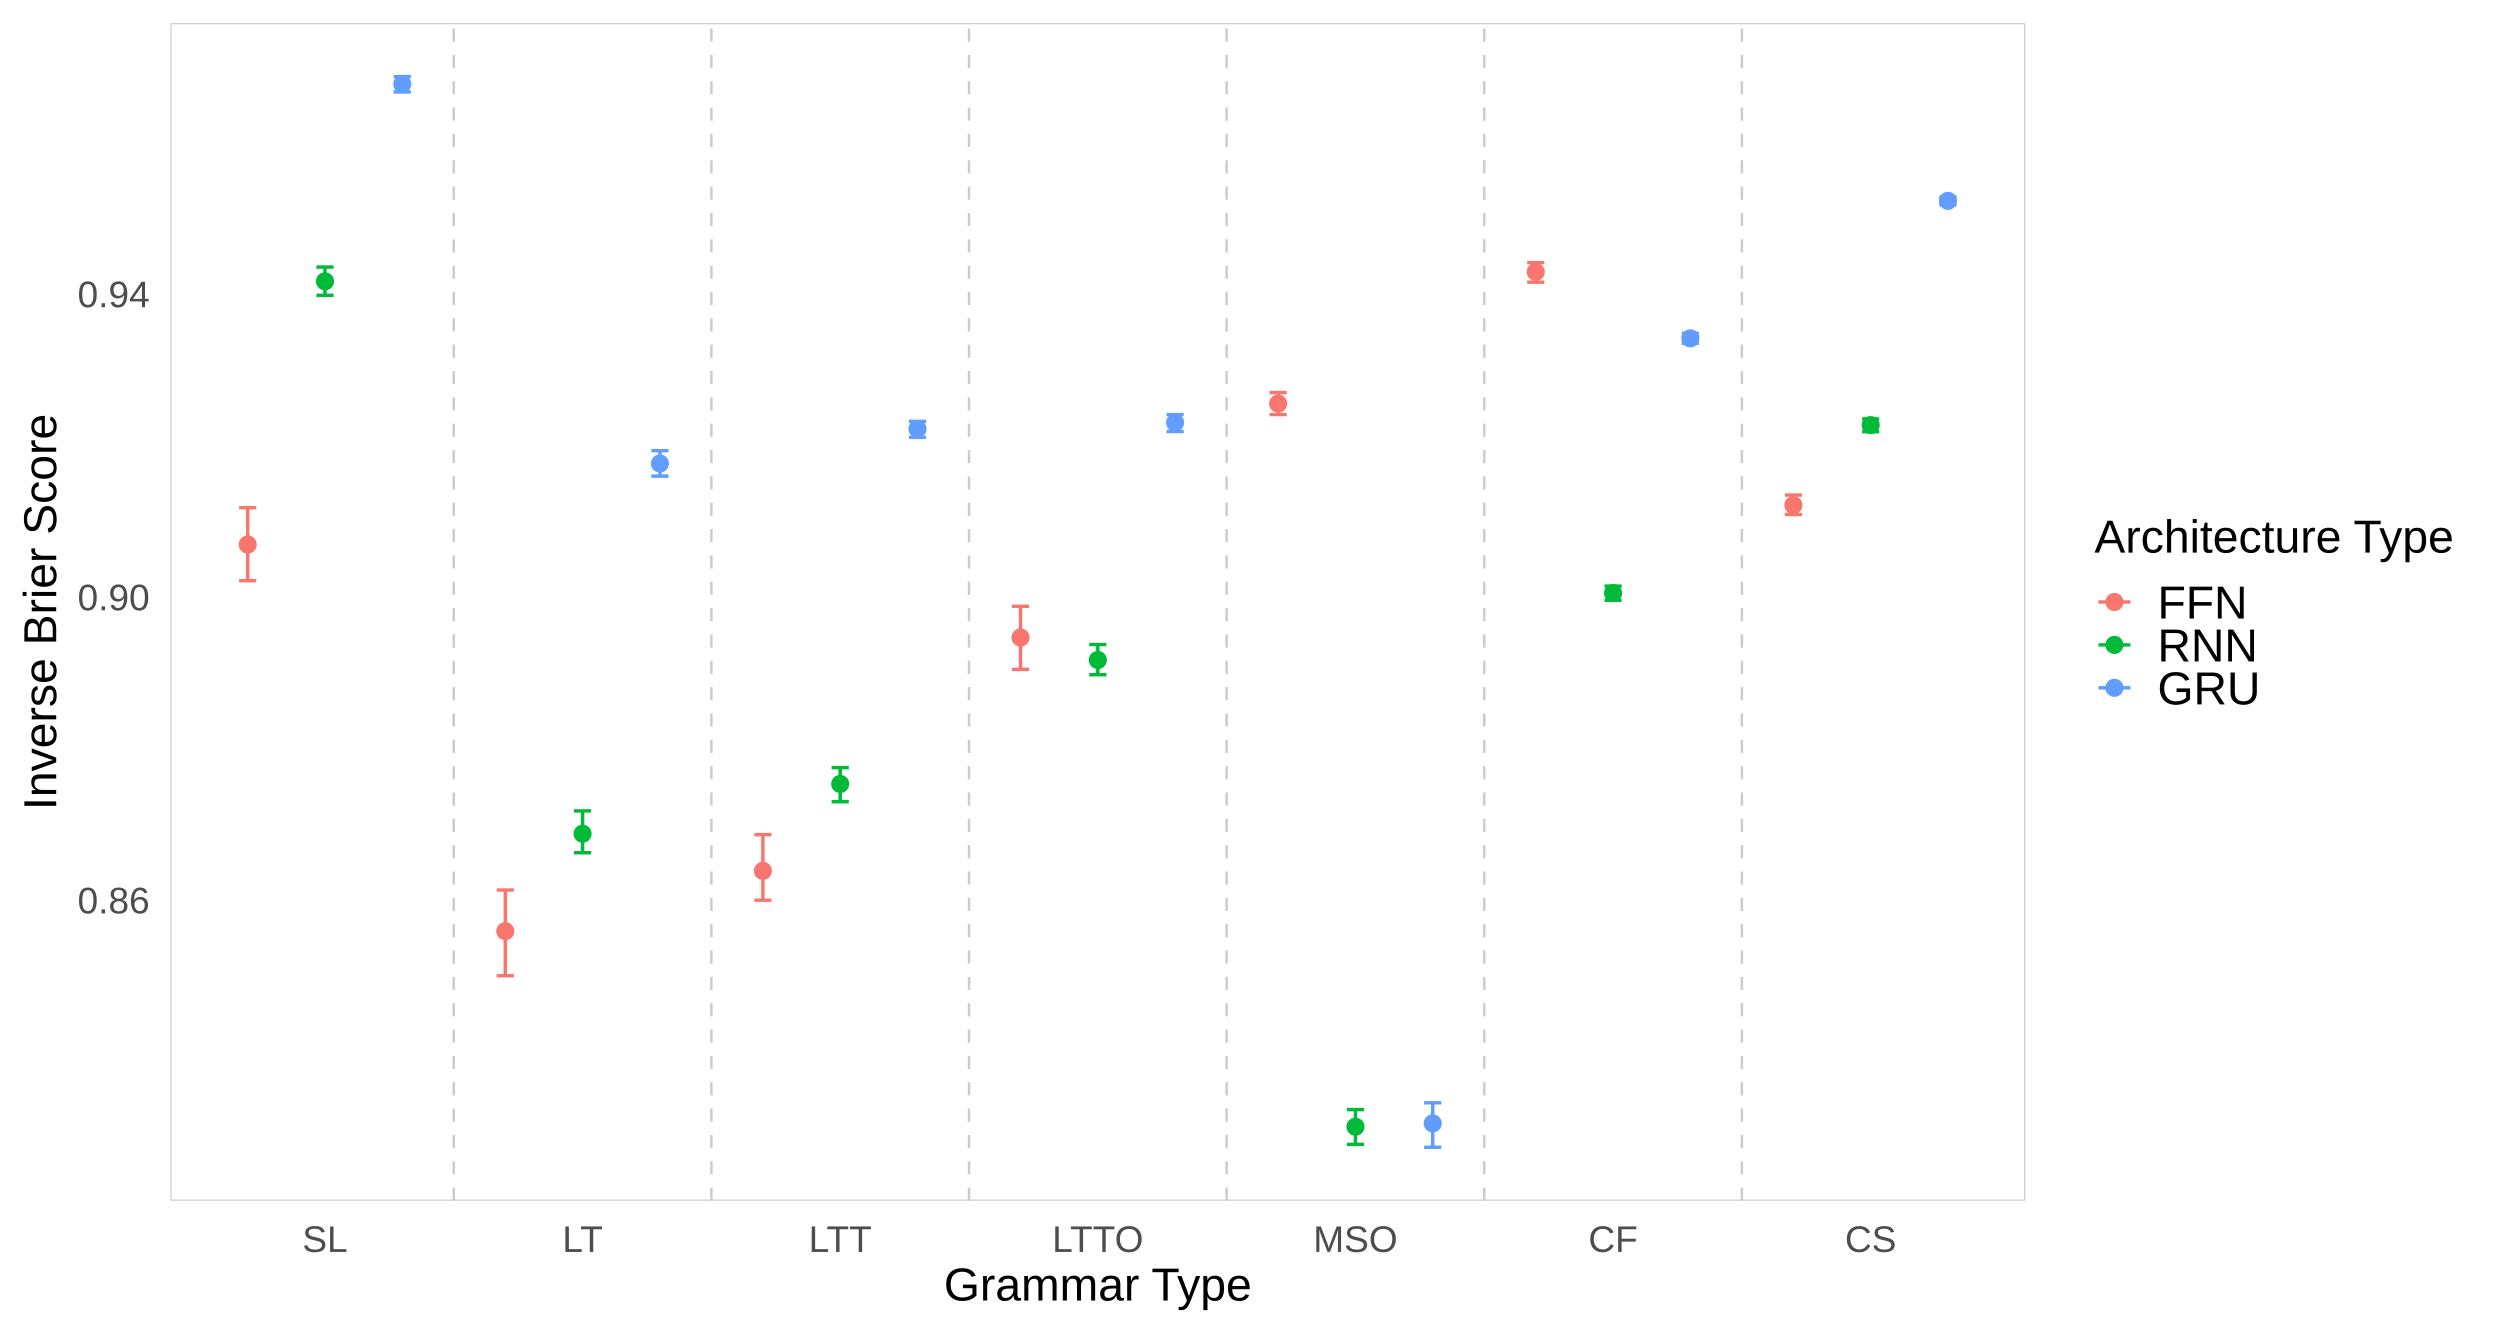
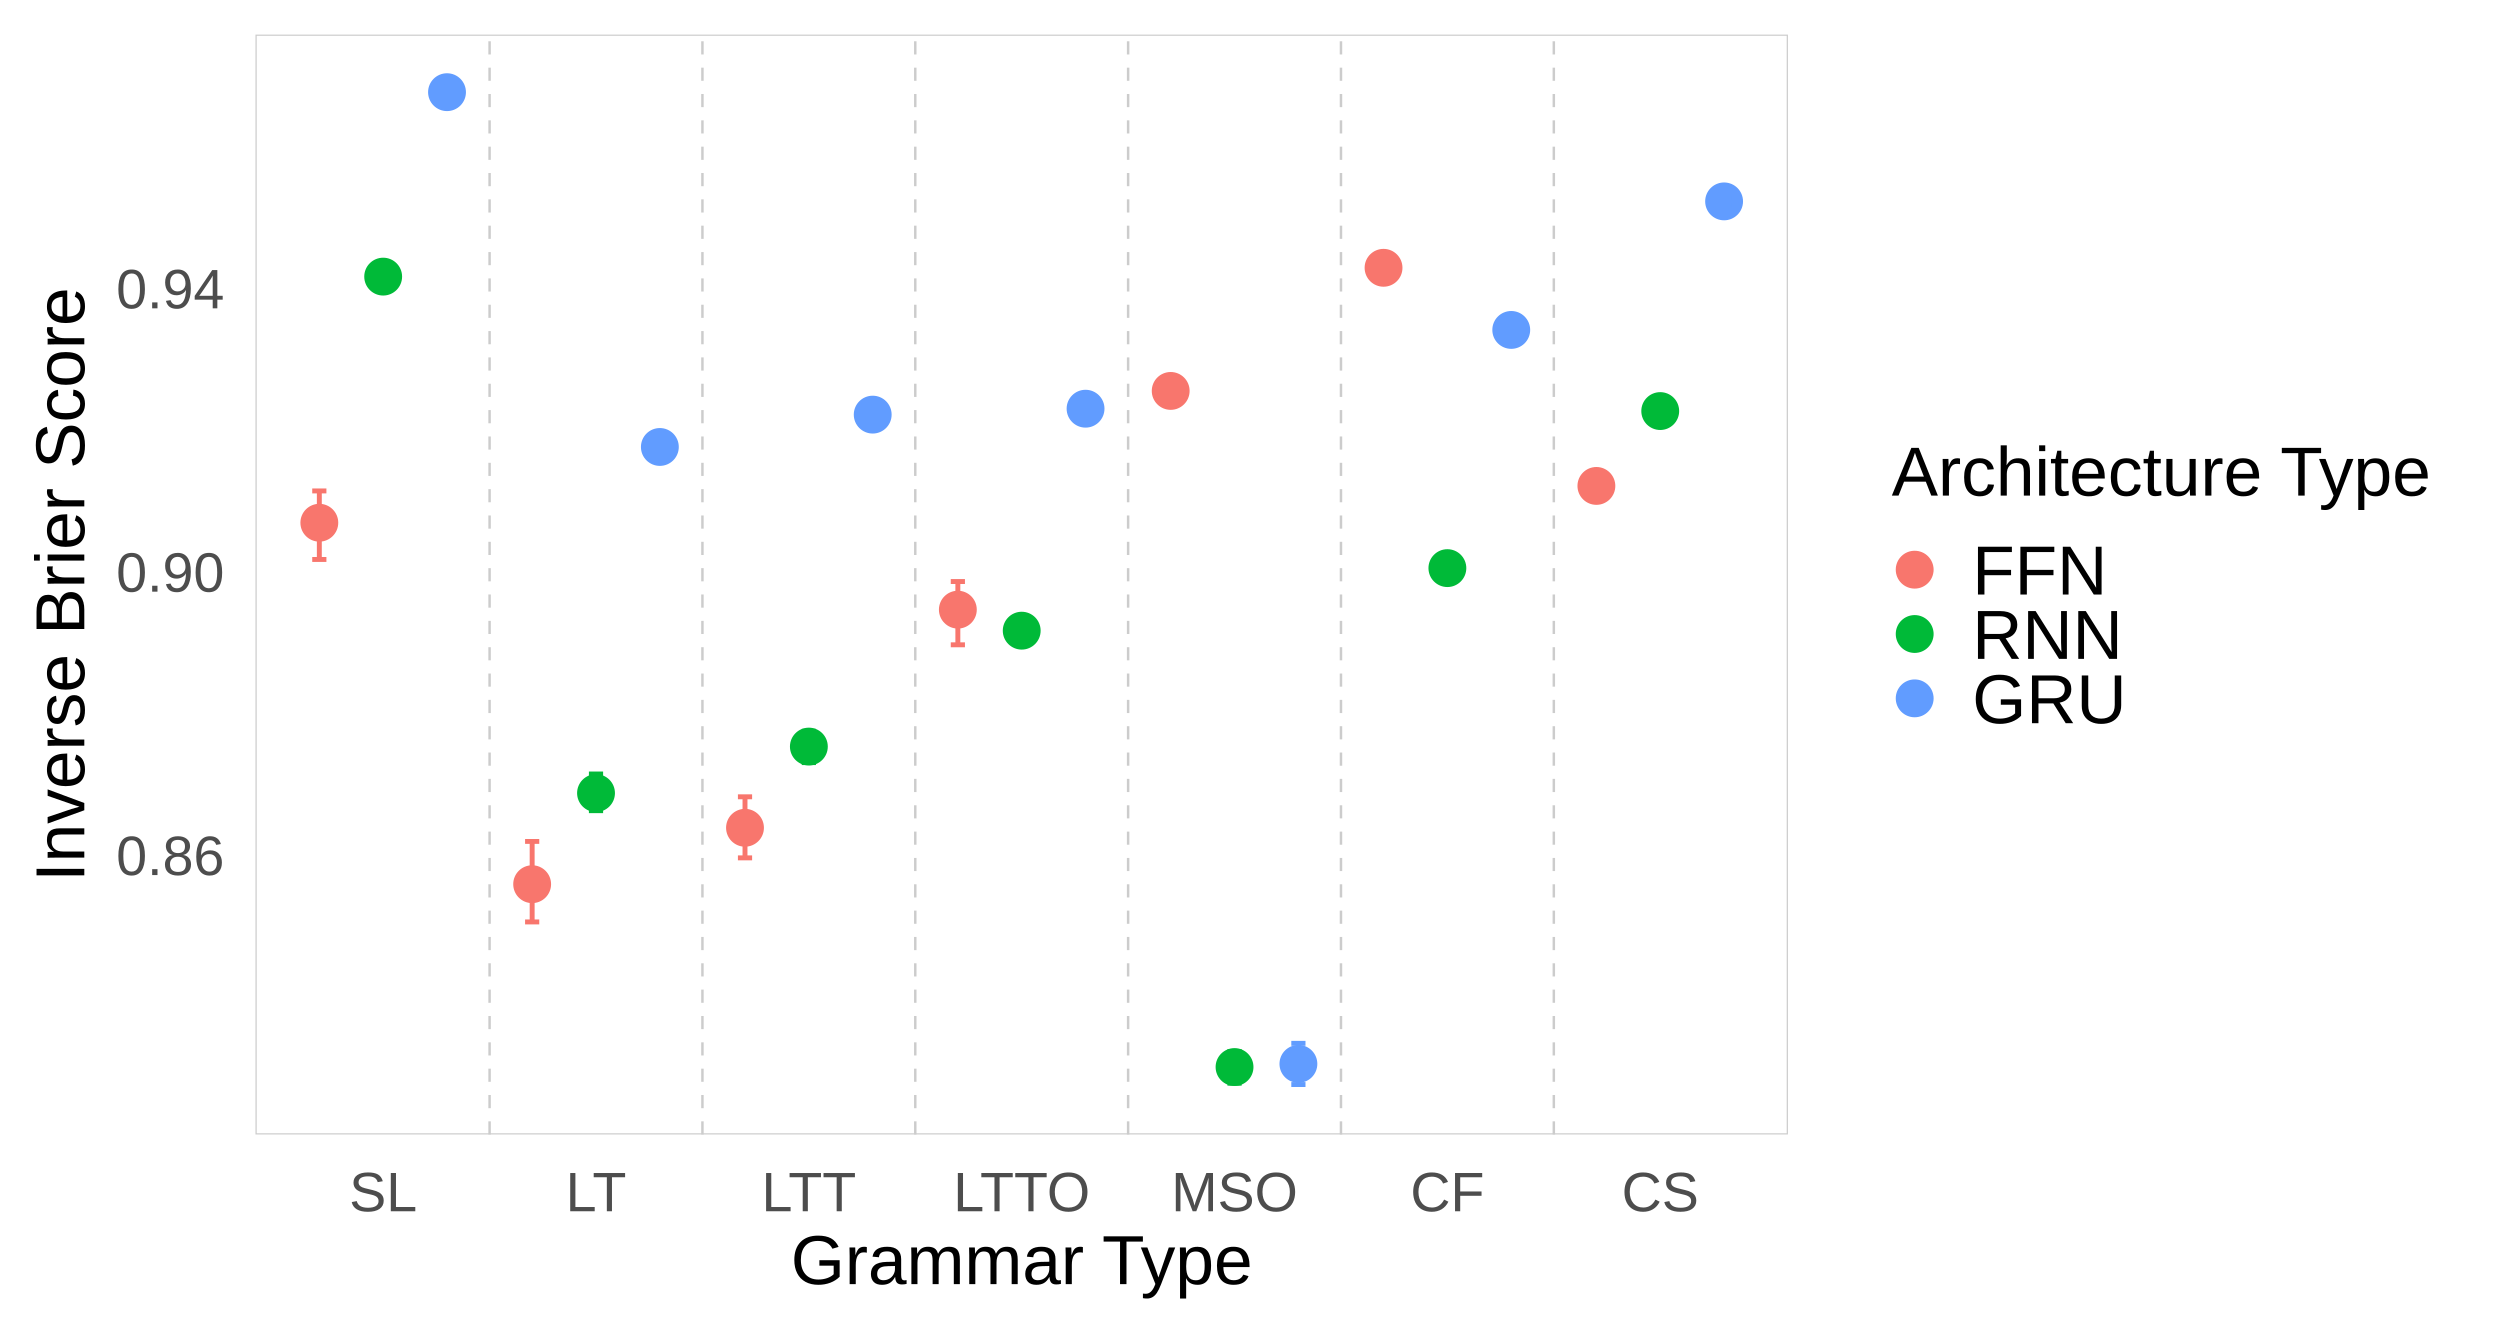
<svg xmlns="http://www.w3.org/2000/svg" width="1080.00pt" height="576.00pt" viewBox="0 0 1080.00 576.00">
  <g class="svglite">
    <defs>
      <style type="text/css">
    .svglite line, .svglite polyline, .svglite polygon, .svglite path, .svglite rect, .svglite circle {
      fill: none;
      stroke: #000000;
      stroke-linecap: round;
      stroke-linejoin: round;
      stroke-miterlimit: 10.00;
    }
    .svglite text {
      white-space: pre;
    }
    .svglite g.glyphgroup path {
      fill: inherit;
      stroke: none;
    }
  </style>
    </defs>
    <rect width="100%" height="100%" style="stroke: none; fill: none;" />
    <defs>
      <clipPath id="cpMC4wMHwxMDgwLjAwfDAuMDB8NTc2LjAw">
        <rect x="0.00" y="0.00" width="1080.00" height="576.00" />
      </clipPath>
    </defs>
    <g clip-path="url(#cpMC4wMHwxMDgwLjAwfDAuMDB8NTc2LjAw)">
</g>
    <defs>
-       <clipPath id="cpNzMuNjJ8ODc0LjkxfDkuOTZ8NTE4Ljcz">
-         <rect x="73.62" y="9.96" width="801.29" height="508.77" />
+       <clipPath id="cpMTEwLjM2fDc3Mi4zOXwxNC45NHw0OTAuMTE=">
+         <rect x="110.36" y="14.94" width="662.03" height="475.16" />
      </clipPath>
    </defs>
-     <g clip-path="url(#cpNzMuNjJ8ODc0LjkxfDkuOTZ8NTE4Ljcz)">
-       <circle cx="107.00" cy="235.25" r="3.56" style="stroke-width: 0.71; stroke: #F8766D; fill: #F8766D;" />
-       <circle cx="140.39" cy="121.53" r="3.56" style="stroke-width: 0.71; stroke: #00BA38; fill: #00BA38;" />
-       <circle cx="173.78" cy="36.31" r="3.56" style="stroke-width: 0.71; stroke: #619CFF; fill: #619CFF;" />
-       <circle cx="218.29" cy="402.26" r="3.56" style="stroke-width: 0.71; stroke: #F8766D; fill: #F8766D;" />
-       <circle cx="251.68" cy="360.17" r="3.56" style="stroke-width: 0.71; stroke: #00BA38; fill: #00BA38;" />
-       <circle cx="285.07" cy="200.24" r="3.56" style="stroke-width: 0.71; stroke: #619CFF; fill: #619CFF;" />
-       <circle cx="329.58" cy="376.20" r="3.56" style="stroke-width: 0.71; stroke: #F8766D; fill: #F8766D;" />
-       <circle cx="362.97" cy="338.67" r="3.56" style="stroke-width: 0.71; stroke: #00BA38; fill: #00BA38;" />
-       <circle cx="396.36" cy="185.30" r="3.56" style="stroke-width: 0.71; stroke: #619CFF; fill: #619CFF;" />
-       <circle cx="440.87" cy="275.41" r="3.56" style="stroke-width: 0.71; stroke: #F8766D; fill: #F8766D;" />
-       <circle cx="474.26" cy="285.12" r="3.56" style="stroke-width: 0.71; stroke: #00BA38; fill: #00BA38;" />
-       <circle cx="507.65" cy="182.56" r="3.56" style="stroke-width: 0.71; stroke: #619CFF; fill: #619CFF;" />
-       <circle cx="552.16" cy="174.35" r="3.56" style="stroke-width: 0.71; stroke: #F8766D; fill: #F8766D;" />
-       <circle cx="585.55" cy="486.75" r="3.56" style="stroke-width: 0.71; stroke: #00BA38; fill: #00BA38;" />
-       <circle cx="618.94" cy="485.30" r="3.56" style="stroke-width: 0.71; stroke: #619CFF; fill: #619CFF;" />
-       <circle cx="663.45" cy="117.45" r="3.56" style="stroke-width: 0.71; stroke: #F8766D; fill: #F8766D;" />
-       <circle cx="696.84" cy="256.22" r="3.56" style="stroke-width: 0.71; stroke: #00BA38; fill: #00BA38;" />
-       <circle cx="730.23" cy="146.17" r="3.56" style="stroke-width: 0.71; stroke: #619CFF; fill: #619CFF;" />
-       <circle cx="774.74" cy="218.24" r="3.56" style="stroke-width: 0.71; stroke: #F8766D; fill: #F8766D;" />
-       <circle cx="808.13" cy="183.65" r="3.56" style="stroke-width: 0.71; stroke: #00BA38; fill: #00BA38;" />
-       <circle cx="841.52" cy="86.77" r="3.56" style="stroke-width: 0.71; stroke: #619CFF; fill: #619CFF;" />
-       <polyline points="103.29,219.33 110.71,219.33 " style="stroke-width: 1.49; stroke: #F8766D; stroke-linecap: butt;" />
-       <polyline points="107.00,219.33 107.00,250.84 " style="stroke-width: 1.49; stroke: #F8766D; stroke-linecap: butt;" />
-       <polyline points="103.29,250.84 110.71,250.84 " style="stroke-width: 1.49; stroke: #F8766D; stroke-linecap: butt;" />
-       <polyline points="136.68,115.38 144.10,115.38 " style="stroke-width: 1.49; stroke: #00BA38; stroke-linecap: butt;" />
-       <polyline points="140.39,115.38 140.39,127.58 " style="stroke-width: 1.49; stroke: #00BA38; stroke-linecap: butt;" />
-       <polyline points="136.68,127.58 144.10,127.58 " style="stroke-width: 1.49; stroke: #00BA38; stroke-linecap: butt;" />
-       <polyline points="170.07,33.09 177.49,33.09 " style="stroke-width: 1.49; stroke: #619CFF; stroke-linecap: butt;" />
-       <polyline points="173.78,33.09 173.78,39.72 " style="stroke-width: 1.49; stroke: #619CFF; stroke-linecap: butt;" />
-       <polyline points="170.07,39.72 177.49,39.72 " style="stroke-width: 1.49; stroke: #619CFF; stroke-linecap: butt;" />
-       <polyline points="214.58,384.49 222.00,384.49 " style="stroke-width: 1.49; stroke: #F8766D; stroke-linecap: butt;" />
-       <polyline points="218.29,384.49 218.29,421.53 " style="stroke-width: 1.49; stroke: #F8766D; stroke-linecap: butt;" />
-       <polyline points="214.58,421.53 222.00,421.53 " style="stroke-width: 1.49; stroke: #F8766D; stroke-linecap: butt;" />
-       <polyline points="247.97,350.31 255.39,350.31 " style="stroke-width: 1.49; stroke: #00BA38; stroke-linecap: butt;" />
-       <polyline points="251.68,350.31 251.68,368.38 " style="stroke-width: 1.49; stroke: #00BA38; stroke-linecap: butt;" />
-       <polyline points="247.97,368.38 255.39,368.38 " style="stroke-width: 1.49; stroke: #00BA38; stroke-linecap: butt;" />
-       <polyline points="281.36,194.70 288.78,194.70 " style="stroke-width: 1.49; stroke: #619CFF; stroke-linecap: butt;" />
-       <polyline points="285.07,194.70 285.07,205.69 " style="stroke-width: 1.49; stroke: #619CFF; stroke-linecap: butt;" />
-       <polyline points="281.36,205.69 288.78,205.69 " style="stroke-width: 1.49; stroke: #619CFF; stroke-linecap: butt;" />
-       <polyline points="325.87,360.58 333.29,360.58 " style="stroke-width: 1.49; stroke: #F8766D; stroke-linecap: butt;" />
-       <polyline points="329.58,360.58 329.58,388.90 " style="stroke-width: 1.49; stroke: #F8766D; stroke-linecap: butt;" />
-       <polyline points="325.87,388.90 333.29,388.90 " style="stroke-width: 1.49; stroke: #F8766D; stroke-linecap: butt;" />
-       <polyline points="359.26,331.61 366.68,331.61 " style="stroke-width: 1.49; stroke: #00BA38; stroke-linecap: butt;" />
-       <polyline points="362.97,331.61 362.97,346.31 " style="stroke-width: 1.49; stroke: #00BA38; stroke-linecap: butt;" />
-       <polyline points="359.26,346.31 366.68,346.31 " style="stroke-width: 1.49; stroke: #00BA38; stroke-linecap: butt;" />
-       <polyline points="392.65,182.05 400.07,182.05 " style="stroke-width: 1.49; stroke: #619CFF; stroke-linecap: butt;" />
-       <polyline points="396.36,182.05 396.36,188.93 " style="stroke-width: 1.49; stroke: #619CFF; stroke-linecap: butt;" />
-       <polyline points="392.65,188.93 400.07,188.93 " style="stroke-width: 1.49; stroke: #619CFF; stroke-linecap: butt;" />
-       <polyline points="437.16,261.92 444.58,261.92 " style="stroke-width: 1.49; stroke: #F8766D; stroke-linecap: butt;" />
-       <polyline points="440.87,261.92 440.87,289.17 " style="stroke-width: 1.49; stroke: #F8766D; stroke-linecap: butt;" />
-       <polyline points="437.16,289.17 444.58,289.17 " style="stroke-width: 1.49; stroke: #F8766D; stroke-linecap: butt;" />
-       <polyline points="470.55,278.44 477.97,278.44 " style="stroke-width: 1.49; stroke: #00BA38; stroke-linecap: butt;" />
-       <polyline points="474.26,278.44 474.26,291.49 " style="stroke-width: 1.49; stroke: #00BA38; stroke-linecap: butt;" />
-       <polyline points="470.55,291.49 477.97,291.49 " style="stroke-width: 1.49; stroke: #00BA38; stroke-linecap: butt;" />
-       <polyline points="503.94,179.09 511.36,179.09 " style="stroke-width: 1.49; stroke: #619CFF; stroke-linecap: butt;" />
-       <polyline points="507.65,179.09 507.65,186.40 " style="stroke-width: 1.49; stroke: #619CFF; stroke-linecap: butt;" />
-       <polyline points="503.94,186.40 511.36,186.40 " style="stroke-width: 1.49; stroke: #619CFF; stroke-linecap: butt;" />
-       <polyline points="548.45,169.60 555.87,169.60 " style="stroke-width: 1.49; stroke: #F8766D; stroke-linecap: butt;" />
-       <polyline points="552.16,169.60 552.16,179.09 " style="stroke-width: 1.49; stroke: #F8766D; stroke-linecap: butt;" />
-       <polyline points="548.45,179.09 555.87,179.09 " style="stroke-width: 1.49; stroke: #F8766D; stroke-linecap: butt;" />
-       <polyline points="581.84,479.35 589.26,479.35 " style="stroke-width: 1.49; stroke: #00BA38; stroke-linecap: butt;" />
-       <polyline points="585.55,479.35 585.55,494.38 " style="stroke-width: 1.49; stroke: #00BA38; stroke-linecap: butt;" />
-       <polyline points="581.84,494.38 589.26,494.38 " style="stroke-width: 1.49; stroke: #00BA38; stroke-linecap: butt;" />
-       <polyline points="615.23,476.40 622.65,476.40 " style="stroke-width: 1.49; stroke: #619CFF; stroke-linecap: butt;" />
-       <polyline points="618.94,476.40 618.94,495.61 " style="stroke-width: 1.49; stroke: #619CFF; stroke-linecap: butt;" />
-       <polyline points="615.23,495.61 622.65,495.61 " style="stroke-width: 1.49; stroke: #619CFF; stroke-linecap: butt;" />
-       <polyline points="659.74,113.47 667.16,113.47 " style="stroke-width: 1.49; stroke: #F8766D; stroke-linecap: butt;" />
-       <polyline points="663.45,113.47 663.45,121.91 " style="stroke-width: 1.49; stroke: #F8766D; stroke-linecap: butt;" />
-       <polyline points="659.74,121.91 667.16,121.91 " style="stroke-width: 1.49; stroke: #F8766D; stroke-linecap: butt;" />
-       <polyline points="693.13,253.20 700.55,253.20 " style="stroke-width: 1.49; stroke: #00BA38; stroke-linecap: butt;" />
-       <polyline points="696.84,253.20 696.84,259.33 " style="stroke-width: 1.49; stroke: #00BA38; stroke-linecap: butt;" />
-       <polyline points="693.13,259.33 700.55,259.33 " style="stroke-width: 1.49; stroke: #00BA38; stroke-linecap: butt;" />
-       <polyline points="726.52,144.03 733.94,144.03 " style="stroke-width: 1.49; stroke: #619CFF; stroke-linecap: butt;" />
-       <polyline points="730.23,144.03 730.23,148.31 " style="stroke-width: 1.49; stroke: #619CFF; stroke-linecap: butt;" />
-       <polyline points="726.52,148.31 733.94,148.31 " style="stroke-width: 1.49; stroke: #619CFF; stroke-linecap: butt;" />
-       <polyline points="771.03,213.87 778.45,213.87 " style="stroke-width: 1.49; stroke: #F8766D; stroke-linecap: butt;" />
-       <polyline points="774.74,213.87 774.74,222.26 " style="stroke-width: 1.49; stroke: #F8766D; stroke-linecap: butt;" />
-       <polyline points="771.03,222.26 778.45,222.26 " style="stroke-width: 1.49; stroke: #F8766D; stroke-linecap: butt;" />
-       <polyline points="804.42,180.97 811.84,180.97 " style="stroke-width: 1.49; stroke: #00BA38; stroke-linecap: butt;" />
-       <polyline points="808.13,180.97 808.13,186.47 " style="stroke-width: 1.49; stroke: #00BA38; stroke-linecap: butt;" />
-       <polyline points="804.42,186.47 811.84,186.47 " style="stroke-width: 1.49; stroke: #00BA38; stroke-linecap: butt;" />
-       <polyline points="837.81,85.05 845.23,85.05 " style="stroke-width: 1.49; stroke: #619CFF; stroke-linecap: butt;" />
-       <polyline points="841.52,85.05 841.52,88.49 " style="stroke-width: 1.49; stroke: #619CFF; stroke-linecap: butt;" />
-       <polyline points="837.81,88.49 845.23,88.49 " style="stroke-width: 1.49; stroke: #619CFF; stroke-linecap: butt;" />
-       <line x1="196.03" y1="518.73" x2="196.03" y2="9.96" style="stroke-width: 1.07; stroke: #CCCCCC; stroke-dasharray: 5.69,5.69; stroke-linecap: butt;" />
-       <line x1="307.32" y1="518.73" x2="307.32" y2="9.96" style="stroke-width: 1.07; stroke: #CCCCCC; stroke-dasharray: 5.69,5.69; stroke-linecap: butt;" />
-       <line x1="418.62" y1="518.73" x2="418.62" y2="9.96" style="stroke-width: 1.07; stroke: #CCCCCC; stroke-dasharray: 5.69,5.69; stroke-linecap: butt;" />
-       <line x1="529.91" y1="518.73" x2="529.91" y2="9.96" style="stroke-width: 1.07; stroke: #CCCCCC; stroke-dasharray: 5.69,5.69; stroke-linecap: butt;" />
-       <line x1="641.20" y1="518.73" x2="641.20" y2="9.96" style="stroke-width: 1.07; stroke: #CCCCCC; stroke-dasharray: 5.69,5.69; stroke-linecap: butt;" />
-       <line x1="752.49" y1="518.73" x2="752.49" y2="9.96" style="stroke-width: 1.07; stroke: #CCCCCC; stroke-dasharray: 5.69,5.69; stroke-linecap: butt;" />
-       <rect x="73.62" y="9.96" width="801.29" height="508.77" style="stroke-width: 1.07; stroke: #CCCCCC;" />
+     <g clip-path="url(#cpMTEwLjM2fDc3Mi4zOXwxNC45NHw0OTAuMTE=)">
+       <circle cx="137.95" cy="225.82" r="7.82" style="stroke-width: 0.71; stroke: #F8766D; fill: #F8766D;" />
+       <circle cx="165.53" cy="119.50" r="7.82" style="stroke-width: 0.71; stroke: #00BA38; fill: #00BA38;" />
+       <circle cx="193.11" cy="39.82" r="7.82" style="stroke-width: 0.71; stroke: #619CFF; fill: #619CFF;" />
+       <circle cx="229.89" cy="381.97" r="7.82" style="stroke-width: 0.71; stroke: #F8766D; fill: #F8766D;" />
+       <circle cx="257.48" cy="342.62" r="7.82" style="stroke-width: 0.71; stroke: #00BA38; fill: #00BA38;" />
+       <circle cx="285.06" cy="193.09" r="7.82" style="stroke-width: 0.71; stroke: #619CFF; fill: #619CFF;" />
+       <circle cx="321.84" cy="357.60" r="7.82" style="stroke-width: 0.71; stroke: #F8766D; fill: #F8766D;" />
+       <circle cx="349.43" cy="322.52" r="7.82" style="stroke-width: 0.71; stroke: #00BA38; fill: #00BA38;" />
+       <circle cx="377.01" cy="179.12" r="7.82" style="stroke-width: 0.71; stroke: #619CFF; fill: #619CFF;" />
+       <circle cx="413.79" cy="263.37" r="7.82" style="stroke-width: 0.71; stroke: #F8766D; fill: #F8766D;" />
+       <circle cx="441.38" cy="272.45" r="7.82" style="stroke-width: 0.71; stroke: #00BA38; fill: #00BA38;" />
+       <circle cx="468.96" cy="176.56" r="7.82" style="stroke-width: 0.71; stroke: #619CFF; fill: #619CFF;" />
+       <circle cx="505.74" cy="168.88" r="7.82" style="stroke-width: 0.71; stroke: #F8766D; fill: #F8766D;" />
+       <circle cx="533.32" cy="460.96" r="7.82" style="stroke-width: 0.71; stroke: #00BA38; fill: #00BA38;" />
+       <circle cx="560.91" cy="459.60" r="7.82" style="stroke-width: 0.71; stroke: #619CFF; fill: #619CFF;" />
+       <circle cx="597.69" cy="115.69" r="7.82" style="stroke-width: 0.71; stroke: #F8766D; fill: #F8766D;" />
+       <circle cx="625.27" cy="245.43" r="7.82" style="stroke-width: 0.71; stroke: #00BA38; fill: #00BA38;" />
+       <circle cx="652.86" cy="142.53" r="7.82" style="stroke-width: 0.71; stroke: #619CFF; fill: #619CFF;" />
+       <circle cx="689.64" cy="209.92" r="7.82" style="stroke-width: 0.71; stroke: #F8766D; fill: #F8766D;" />
+       <circle cx="717.22" cy="177.58" r="7.82" style="stroke-width: 0.71; stroke: #00BA38; fill: #00BA38;" />
+       <circle cx="744.81" cy="87.00" r="7.82" style="stroke-width: 0.71; stroke: #619CFF; fill: #619CFF;" />
+       <polyline points="134.88,212.09 141.01,212.09 " style="stroke-width: 2.13; stroke: #F8766D; stroke-linecap: butt;" />
+       <polyline points="137.95,212.09 137.95,241.69 " style="stroke-width: 2.13; stroke: #F8766D; stroke-linecap: butt;" />
+       <polyline points="134.88,241.69 141.01,241.69 " style="stroke-width: 2.13; stroke: #F8766D; stroke-linecap: butt;" />
+       <polyline points="162.46,114.23 168.59,114.23 " style="stroke-width: 2.13; stroke: #00BA38; stroke-linecap: butt;" />
+       <polyline points="165.53,114.23 165.53,125.12 " style="stroke-width: 2.13; stroke: #00BA38; stroke-linecap: butt;" />
+       <polyline points="162.46,125.12 168.59,125.12 " style="stroke-width: 2.13; stroke: #00BA38; stroke-linecap: butt;" />
+       <polyline points="190.05,36.54 196.18,36.54 " style="stroke-width: 2.13; stroke: #619CFF; stroke-linecap: butt;" />
+       <polyline points="193.11,36.54 193.11,43.04 " style="stroke-width: 2.13; stroke: #619CFF; stroke-linecap: butt;" />
+       <polyline points="190.05,43.04 196.18,43.04 " style="stroke-width: 2.13; stroke: #619CFF; stroke-linecap: butt;" />
+       <polyline points="226.83,363.50 232.96,363.50 " style="stroke-width: 2.13; stroke: #F8766D; stroke-linecap: butt;" />
+       <polyline points="229.89,363.50 229.89,398.28 " style="stroke-width: 2.13; stroke: #F8766D; stroke-linecap: butt;" />
+       <polyline points="226.83,398.28 232.96,398.28 " style="stroke-width: 2.13; stroke: #F8766D; stroke-linecap: butt;" />
+       <polyline points="254.41,334.37 260.54,334.37 " style="stroke-width: 2.13; stroke: #00BA38; stroke-linecap: butt;" />
+       <polyline points="257.48,334.37 257.48,350.22 " style="stroke-width: 2.13; stroke: #00BA38; stroke-linecap: butt;" />
+       <polyline points="254.41,350.22 260.54,350.22 " style="stroke-width: 2.13; stroke: #00BA38; stroke-linecap: butt;" />
+       <polyline points="282.00,187.50 288.13,187.50 " style="stroke-width: 2.13; stroke: #619CFF; stroke-linecap: butt;" />
+       <polyline points="285.06,187.50 285.06,198.33 " style="stroke-width: 2.13; stroke: #619CFF; stroke-linecap: butt;" />
+       <polyline points="282.00,198.33 288.13,198.33 " style="stroke-width: 2.13; stroke: #619CFF; stroke-linecap: butt;" />
+       <polyline points="318.78,344.21 324.91,344.21 " style="stroke-width: 2.13; stroke: #F8766D; stroke-linecap: butt;" />
+       <polyline points="321.84,344.21 321.84,370.59 " style="stroke-width: 2.13; stroke: #F8766D; stroke-linecap: butt;" />
+       <polyline points="318.78,370.59 324.91,370.59 " style="stroke-width: 2.13; stroke: #F8766D; stroke-linecap: butt;" />
+       <polyline points="346.36,315.92 352.49,315.92 " style="stroke-width: 2.13; stroke: #00BA38; stroke-linecap: butt;" />
+       <polyline points="349.43,315.92 349.43,329.45 " style="stroke-width: 2.13; stroke: #00BA38; stroke-linecap: butt;" />
+       <polyline points="346.36,329.45 352.49,329.45 " style="stroke-width: 2.13; stroke: #00BA38; stroke-linecap: butt;" />
+       <polyline points="373.95,175.99 380.08,175.99 " style="stroke-width: 2.13; stroke: #619CFF; stroke-linecap: butt;" />
+       <polyline points="377.01,175.99 377.01,182.81 " style="stroke-width: 2.13; stroke: #619CFF; stroke-linecap: butt;" />
+       <polyline points="373.95,182.81 380.08,182.81 " style="stroke-width: 2.13; stroke: #619CFF; stroke-linecap: butt;" />
+       <polyline points="410.73,251.21 416.86,251.21 " style="stroke-width: 2.13; stroke: #F8766D; stroke-linecap: butt;" />
+       <polyline points="413.79,251.21 413.79,278.54 " style="stroke-width: 2.13; stroke: #F8766D; stroke-linecap: butt;" />
+       <polyline points="410.73,278.54 416.86,278.54 " style="stroke-width: 2.13; stroke: #F8766D; stroke-linecap: butt;" />
+       <polyline points="438.31,266.32 444.44,266.32 " style="stroke-width: 2.13; stroke: #00BA38; stroke-linecap: butt;" />
+       <polyline points="441.38,266.32 441.38,278.25 " style="stroke-width: 2.13; stroke: #00BA38; stroke-linecap: butt;" />
+       <polyline points="438.31,278.25 444.44,278.25 " style="stroke-width: 2.13; stroke: #00BA38; stroke-linecap: butt;" />
+       <polyline points="465.89,173.05 472.02,173.05 " style="stroke-width: 2.13; stroke: #619CFF; stroke-linecap: butt;" />
+       <polyline points="468.96,173.05 468.96,180.32 " style="stroke-width: 2.13; stroke: #619CFF; stroke-linecap: butt;" />
+       <polyline points="465.89,180.32 472.02,180.32 " style="stroke-width: 2.13; stroke: #619CFF; stroke-linecap: butt;" />
+       <polyline points="502.67,164.74 508.80,164.74 " style="stroke-width: 2.13; stroke: #F8766D; stroke-linecap: butt;" />
+       <polyline points="505.74,164.74 505.74,173.18 " style="stroke-width: 2.13; stroke: #F8766D; stroke-linecap: butt;" />
+       <polyline points="502.67,173.18 508.80,173.18 " style="stroke-width: 2.13; stroke: #F8766D; stroke-linecap: butt;" />
+       <polyline points="530.26,454.25 536.39,454.25 " style="stroke-width: 2.13; stroke: #00BA38; stroke-linecap: butt;" />
+       <polyline points="533.32,454.25 533.32,467.95 " style="stroke-width: 2.13; stroke: #00BA38; stroke-linecap: butt;" />
+       <polyline points="530.26,467.95 536.39,467.95 " style="stroke-width: 2.13; stroke: #00BA38; stroke-linecap: butt;" />
+       <polyline points="557.84,450.72 563.97,450.72 " style="stroke-width: 2.13; stroke: #619CFF; stroke-linecap: butt;" />
+       <polyline points="560.91,450.72 560.91,468.51 " style="stroke-width: 2.13; stroke: #619CFF; stroke-linecap: butt;" />
+       <polyline points="557.84,468.51 563.97,468.51 " style="stroke-width: 2.13; stroke: #619CFF; stroke-linecap: butt;" />
+       <polyline points="594.62,111.38 600.75,111.38 " style="stroke-width: 2.13; stroke: #F8766D; stroke-linecap: butt;" />
+       <polyline points="597.69,111.38 597.69,119.90 " style="stroke-width: 2.13; stroke: #F8766D; stroke-linecap: butt;" />
+       <polyline points="594.62,119.90 600.75,119.90 " style="stroke-width: 2.13; stroke: #F8766D; stroke-linecap: butt;" />
+       <polyline points="622.21,242.57 628.34,242.57 " style="stroke-width: 2.13; stroke: #00BA38; stroke-linecap: butt;" />
+       <polyline points="625.27,242.57 625.27,248.54 " style="stroke-width: 2.13; stroke: #00BA38; stroke-linecap: butt;" />
+       <polyline points="622.21,248.54 628.34,248.54 " style="stroke-width: 2.13; stroke: #00BA38; stroke-linecap: butt;" />
+       <polyline points="649.79,140.49 655.92,140.49 " style="stroke-width: 2.13; stroke: #619CFF; stroke-linecap: butt;" />
+       <polyline points="652.86,140.49 652.86,144.66 " style="stroke-width: 2.13; stroke: #619CFF; stroke-linecap: butt;" />
+       <polyline points="649.79,144.66 655.92,144.66 " style="stroke-width: 2.13; stroke: #619CFF; stroke-linecap: butt;" />
+       <polyline points="686.57,205.97 692.70,205.97 " style="stroke-width: 2.13; stroke: #F8766D; stroke-linecap: butt;" />
+       <polyline points="689.64,205.97 689.64,213.68 " style="stroke-width: 2.13; stroke: #F8766D; stroke-linecap: butt;" />
+       <polyline points="686.57,213.68 692.70,213.68 " style="stroke-width: 2.13; stroke: #F8766D; stroke-linecap: butt;" />
+       <polyline points="714.16,175.06 720.29,175.06 " style="stroke-width: 2.13; stroke: #00BA38; stroke-linecap: butt;" />
+       <polyline points="717.22,175.06 717.22,180.16 " style="stroke-width: 2.13; stroke: #00BA38; stroke-linecap: butt;" />
+       <polyline points="714.16,180.16 720.29,180.16 " style="stroke-width: 2.13; stroke: #00BA38; stroke-linecap: butt;" />
+       <polyline points="741.74,85.43 747.87,85.43 " style="stroke-width: 2.13; stroke: #619CFF; stroke-linecap: butt;" />
+       <polyline points="744.81,85.43 744.81,88.68 " style="stroke-width: 2.13; stroke: #619CFF; stroke-linecap: butt;" />
+       <polyline points="741.74,88.68 747.87,88.68 " style="stroke-width: 2.13; stroke: #619CFF; stroke-linecap: butt;" />
+       <line x1="211.50" y1="490.11" x2="211.50" y2="14.94" style="stroke-width: 1.07; stroke: #CCCCCC; stroke-dasharray: 5.69,5.69; stroke-linecap: butt;" />
+       <line x1="303.45" y1="490.11" x2="303.45" y2="14.94" style="stroke-width: 1.07; stroke: #CCCCCC; stroke-dasharray: 5.69,5.69; stroke-linecap: butt;" />
+       <line x1="395.40" y1="490.11" x2="395.40" y2="14.94" style="stroke-width: 1.07; stroke: #CCCCCC; stroke-dasharray: 5.69,5.69; stroke-linecap: butt;" />
+       <line x1="487.35" y1="490.11" x2="487.35" y2="14.94" style="stroke-width: 1.07; stroke: #CCCCCC; stroke-dasharray: 5.69,5.69; stroke-linecap: butt;" />
+       <line x1="579.30" y1="490.11" x2="579.30" y2="14.94" style="stroke-width: 1.07; stroke: #CCCCCC; stroke-dasharray: 5.69,5.69; stroke-linecap: butt;" />
+       <line x1="671.25" y1="490.11" x2="671.25" y2="14.94" style="stroke-width: 1.07; stroke: #CCCCCC; stroke-dasharray: 5.69,5.69; stroke-linecap: butt;" />
+       <rect x="110.36" y="14.94" width="662.03" height="475.16" style="stroke-width: 1.07; stroke: #CCCCCC;" />
    </g>
    <g clip-path="url(#cpMC4wMHwxMDgwLjAwfDAuMDB8NTc2LjAw)">
-       <text x="64.65" y="394.58" text-anchor="end" style="font-size: 16.00px;fill: #4D4D4D; font-family: &quot;Arial&quot;;" textLength="31.17px" lengthAdjust="spacingAndGlyphs">0.86</text>
-       <text x="64.65" y="263.65" text-anchor="end" style="font-size: 16.00px;fill: #4D4D4D; font-family: &quot;Arial&quot;;" textLength="31.17px" lengthAdjust="spacingAndGlyphs">0.90</text>
-       <text x="64.65" y="132.71" text-anchor="end" style="font-size: 16.00px;fill: #4D4D4D; font-family: &quot;Arial&quot;;" textLength="31.17px" lengthAdjust="spacingAndGlyphs">0.94</text>
-       <text x="140.39" y="540.84" text-anchor="middle" style="font-size: 16.00px;fill: #4D4D4D; font-family: &quot;Arial&quot;;" textLength="19.58px" lengthAdjust="spacingAndGlyphs">SL</text>
-       <text x="251.68" y="540.84" text-anchor="middle" style="font-size: 16.00px;fill: #4D4D4D; font-family: &quot;Arial&quot;;" textLength="17.50px" lengthAdjust="spacingAndGlyphs">LT</text>
-       <text x="362.97" y="540.84" text-anchor="middle" style="font-size: 16.00px;fill: #4D4D4D; font-family: &quot;Arial&quot;;" textLength="27.28px" lengthAdjust="spacingAndGlyphs">LTT</text>
-       <text x="474.26" y="540.84" text-anchor="middle" style="font-size: 16.00px;fill: #4D4D4D; font-family: &quot;Arial&quot;;" textLength="39.45px" lengthAdjust="spacingAndGlyphs">LTTO</text>
-       <text x="585.55" y="540.84" text-anchor="middle" style="font-size: 16.00px;fill: #4D4D4D; font-family: &quot;Arial&quot;;" textLength="36.45px" lengthAdjust="spacingAndGlyphs">MSO</text>
-       <text x="696.84" y="540.84" text-anchor="middle" style="font-size: 16.00px;fill: #4D4D4D; font-family: &quot;Arial&quot;;" textLength="21.34px" lengthAdjust="spacingAndGlyphs">CF</text>
-       <text x="808.13" y="540.84" text-anchor="middle" style="font-size: 16.00px;fill: #4D4D4D; font-family: &quot;Arial&quot;;" textLength="22.23px" lengthAdjust="spacingAndGlyphs">CS</text>
-       <text x="474.26" y="561.83" text-anchor="middle" style="font-size: 20.00px; font-family: &quot;Arial&quot;;" textLength="133.00px" lengthAdjust="spacingAndGlyphs">Grammar Type</text>
-       <text transform="translate(24.28,264.35) rotate(-90)" text-anchor="middle" style="font-size: 20.00px; font-family: &quot;Arial&quot;;" textLength="171.19px" lengthAdjust="spacingAndGlyphs">Inverse Brier Score</text>
-       <text x="904.79" y="238.73" style="font-size: 20.00px; font-family: &quot;Arial&quot;;" textLength="155.28px" lengthAdjust="spacingAndGlyphs">Architecture Type</text>
-       <circle cx="913.43" cy="260.06" r="3.56" style="stroke-width: 0.71; stroke: #F8766D; fill: #F8766D;" />
-       <line x1="906.52" y1="260.06" x2="920.35" y2="260.06" style="stroke-width: 1.49; stroke: #F8766D; stroke-linecap: butt;" />
-       <circle cx="913.43" cy="278.60" r="3.56" style="stroke-width: 0.71; stroke: #00BA38; fill: #00BA38;" />
-       <line x1="906.52" y1="278.60" x2="920.35" y2="278.60" style="stroke-width: 1.49; stroke: #00BA38; stroke-linecap: butt;" />
-       <circle cx="913.43" cy="297.13" r="3.56" style="stroke-width: 0.71; stroke: #619CFF; fill: #619CFF;" />
-       <line x1="906.52" y1="297.13" x2="920.35" y2="297.13" style="stroke-width: 1.49; stroke: #619CFF; stroke-linecap: butt;" />
-       <text x="932.04" y="267.22" style="font-size: 20.00px; font-family: &quot;Arial&quot;;" textLength="38.88px" lengthAdjust="spacingAndGlyphs">FFN</text>
-       <text x="932.04" y="285.76" style="font-size: 20.00px; font-family: &quot;Arial&quot;;" textLength="43.31px" lengthAdjust="spacingAndGlyphs">RNN</text>
-       <text x="932.04" y="304.29" style="font-size: 20.00px; font-family: &quot;Arial&quot;;" textLength="44.44px" lengthAdjust="spacingAndGlyphs">GRU</text>
+       <text x="96.91" y="378.02" text-anchor="end" style="font-size: 24.00px;fill: #4D4D4D; font-family: &quot;Arial&quot;;" textLength="46.70px" lengthAdjust="spacingAndGlyphs">0.86</text>
+       <text x="96.91" y="255.61" text-anchor="end" style="font-size: 24.00px;fill: #4D4D4D; font-family: &quot;Arial&quot;;" textLength="46.70px" lengthAdjust="spacingAndGlyphs">0.90</text>
+       <text x="96.91" y="133.19" text-anchor="end" style="font-size: 24.00px;fill: #4D4D4D; font-family: &quot;Arial&quot;;" textLength="46.70px" lengthAdjust="spacingAndGlyphs">0.94</text>
+       <text x="165.53" y="523.26" text-anchor="middle" style="font-size: 24.00px;fill: #4D4D4D; font-family: &quot;Arial&quot;;" textLength="29.36px" lengthAdjust="spacingAndGlyphs">SL</text>
+       <text x="257.48" y="523.26" text-anchor="middle" style="font-size: 24.00px;fill: #4D4D4D; font-family: &quot;Arial&quot;;" textLength="26.22px" lengthAdjust="spacingAndGlyphs">LT</text>
+       <text x="349.43" y="523.26" text-anchor="middle" style="font-size: 24.00px;fill: #4D4D4D; font-family: &quot;Arial&quot;;" textLength="40.88px" lengthAdjust="spacingAndGlyphs">LTT</text>
+       <text x="441.38" y="523.26" text-anchor="middle" style="font-size: 24.00px;fill: #4D4D4D; font-family: &quot;Arial&quot;;" textLength="59.11px" lengthAdjust="spacingAndGlyphs">LTTO</text>
+       <text x="533.32" y="523.26" text-anchor="middle" style="font-size: 24.00px;fill: #4D4D4D; font-family: &quot;Arial&quot;;" textLength="54.69px" lengthAdjust="spacingAndGlyphs">MSO</text>
+       <text x="625.27" y="523.26" text-anchor="middle" style="font-size: 24.00px;fill: #4D4D4D; font-family: &quot;Arial&quot;;" textLength="31.98px" lengthAdjust="spacingAndGlyphs">CF</text>
+       <text x="717.22" y="523.26" text-anchor="middle" style="font-size: 24.00px;fill: #4D4D4D; font-family: &quot;Arial&quot;;" textLength="33.34px" lengthAdjust="spacingAndGlyphs">CS</text>
+       <text x="441.38" y="554.74" text-anchor="middle" style="font-size: 30.00px; font-family: &quot;Arial&quot;;" textLength="199.47px" lengthAdjust="spacingAndGlyphs">Grammar Type</text>
+       <text transform="translate(36.42,252.53) rotate(-90)" text-anchor="middle" style="font-size: 30.00px; font-family: &quot;Arial&quot;;" textLength="256.75px" lengthAdjust="spacingAndGlyphs">Inverse Brier Score</text>
+       <text x="817.22" y="214.11" style="font-size: 30.00px; font-family: &quot;Arial&quot;;" textLength="232.89px" lengthAdjust="spacingAndGlyphs">Architecture Type</text>
+       <circle cx="827.14" cy="246.10" r="7.82" style="stroke-width: 0.71; stroke: #F8766D; fill: #F8766D;" />
+       <line x1="819.21" y1="246.10" x2="835.08" y2="246.10" style="stroke-width: 2.13; stroke: #F8766D; stroke-linecap: butt;" />
+       <circle cx="827.14" cy="273.89" r="7.82" style="stroke-width: 0.71; stroke: #00BA38; fill: #00BA38;" />
+       <line x1="819.21" y1="273.89" x2="835.08" y2="273.89" style="stroke-width: 2.13; stroke: #00BA38; stroke-linecap: butt;" />
+       <circle cx="827.14" cy="301.69" r="7.82" style="stroke-width: 0.71; stroke: #619CFF; fill: #619CFF;" />
+       <line x1="819.21" y1="301.69" x2="835.08" y2="301.69" style="stroke-width: 2.13; stroke: #619CFF; stroke-linecap: butt;" />
+       <text x="852.01" y="256.84" style="font-size: 30.00px; font-family: &quot;Arial&quot;;" textLength="58.33px" lengthAdjust="spacingAndGlyphs">FFN</text>
+       <text x="852.01" y="284.63" style="font-size: 30.00px; font-family: &quot;Arial&quot;;" textLength="65.02px" lengthAdjust="spacingAndGlyphs">RNN</text>
+       <text x="852.01" y="312.43" style="font-size: 30.00px; font-family: &quot;Arial&quot;;" textLength="66.67px" lengthAdjust="spacingAndGlyphs">GRU</text>
    </g>
  </g>
</svg>
